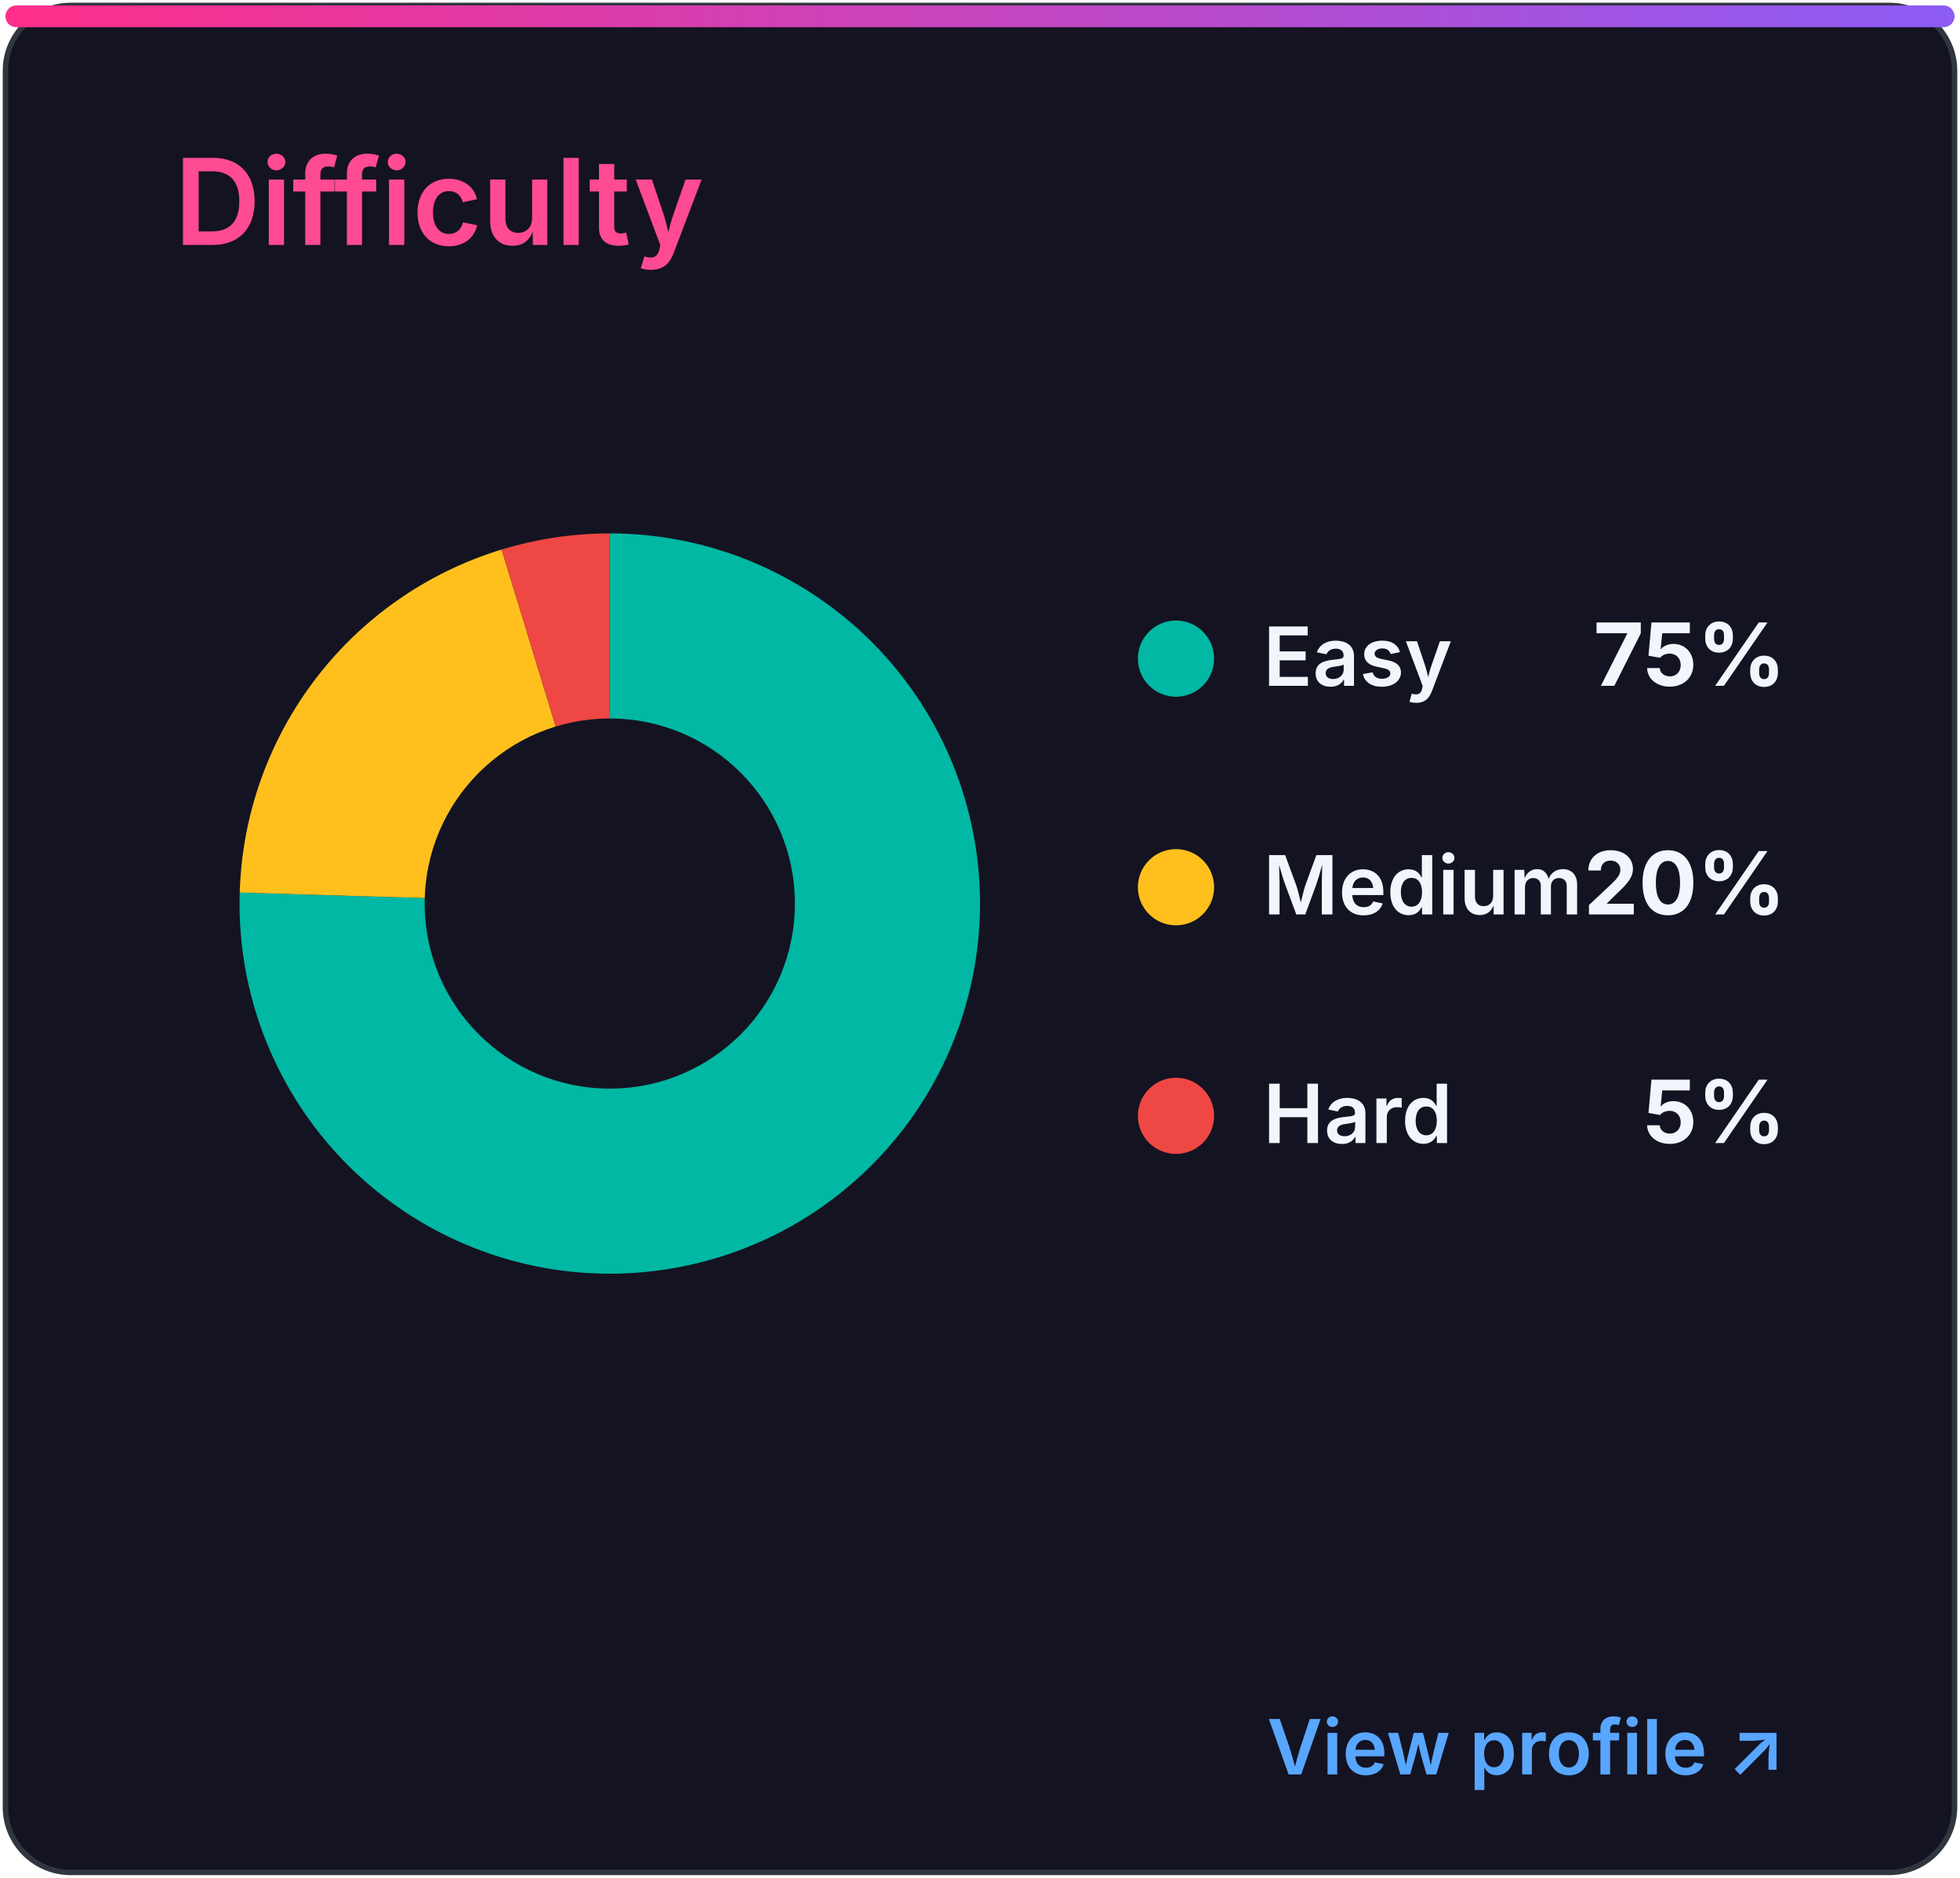
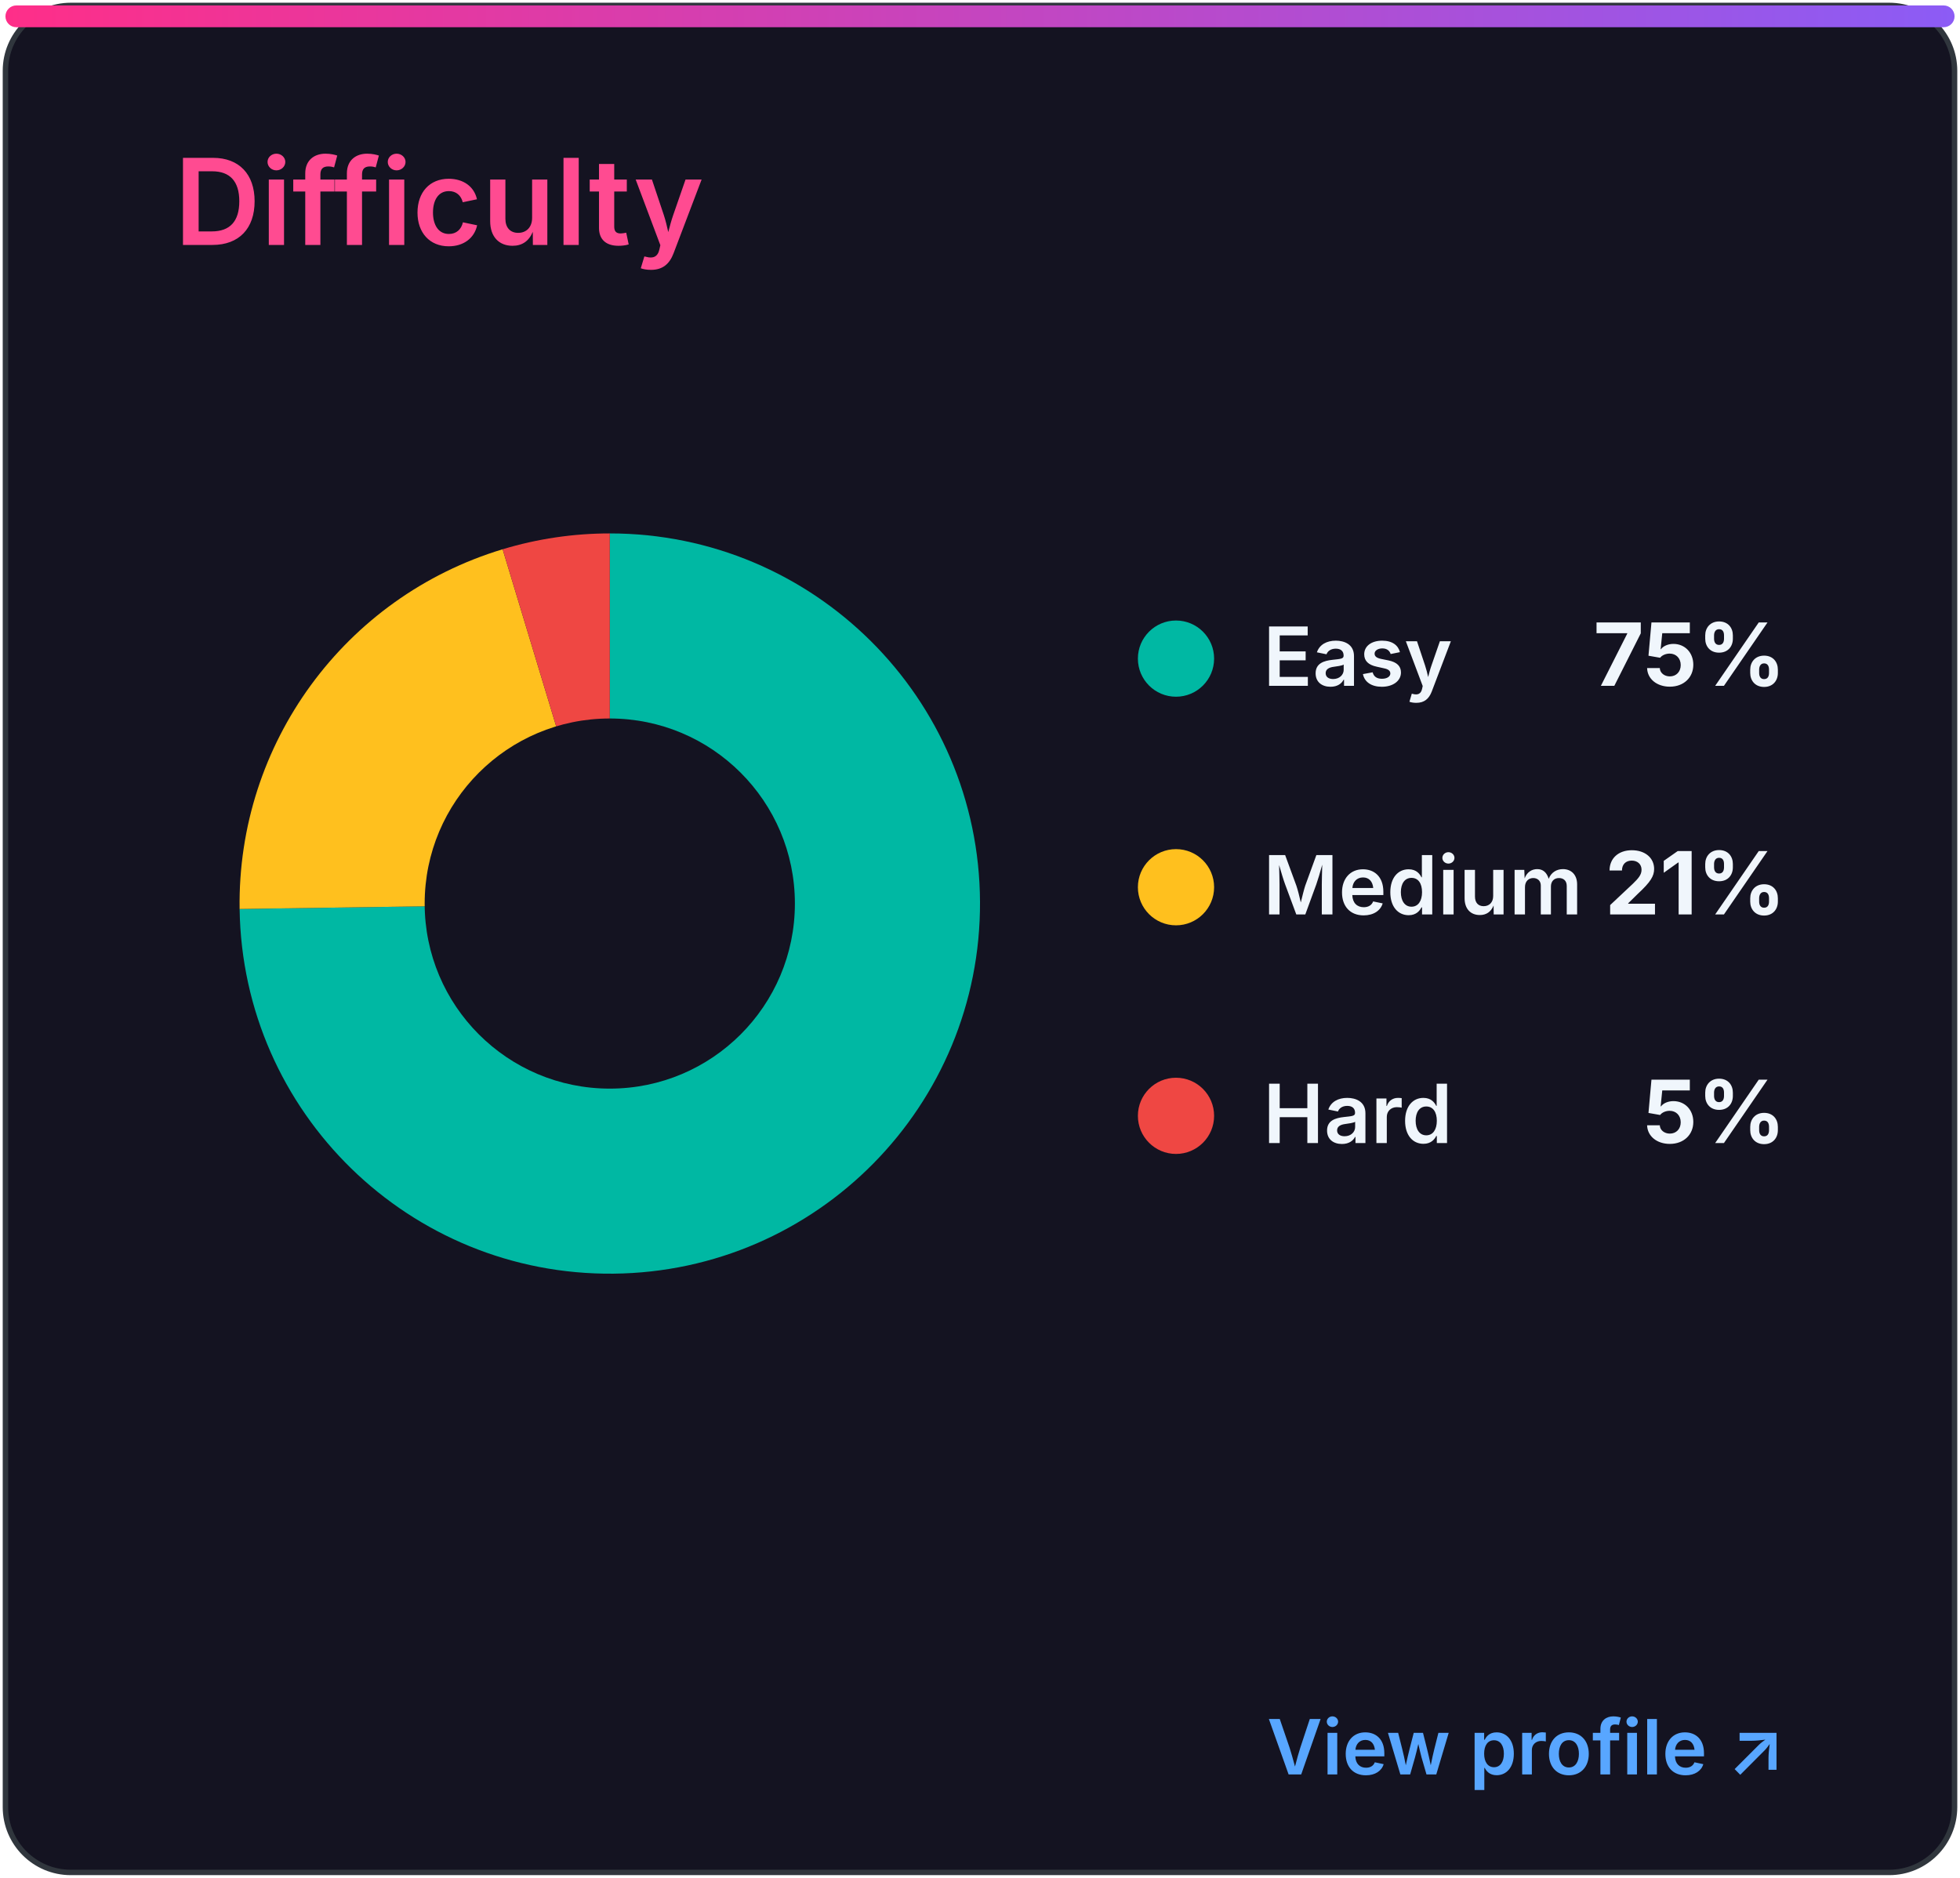
<svg xmlns="http://www.w3.org/2000/svg" width="360" height="345" viewBox="0 0 360 345" role="img" aria-labelledby="title desc">
  <defs>
    <linearGradient id="accent" x1="0" x2="1">
      <stop stop-color="#ff2e88" />
      <stop offset="1" stop-color="#8b5cf6" />
    </linearGradient>
    <clipPath id="bar">
      <rect x="32" y="82" width="296" height="8" rx="4" />
    </clipPath>
    <style>
.heading{font:600 22px -apple-system,BlinkMacSystemFont,'Segoe UI',sans-serif;fill:#ff4b91}
.eyebrow{font:600 10px -apple-system,BlinkMacSystemFont,'Segoe UI',sans-serif;letter-spacing:1.2px;fill:#8b949e}
.total{font:700 52px -apple-system,BlinkMacSystemFont,'Segoe UI',sans-serif;fill:#f0f6fc}
.metric{font:600 15px -apple-system,BlinkMacSystemFont,'Segoe UI',sans-serif;fill:#f0f6fc}
.count{font:700 16px -apple-system,BlinkMacSystemFont,'Segoe UI',sans-serif;fill:#f0f6fc}
.muted{font:500 13px -apple-system,BlinkMacSystemFont,'Segoe UI',sans-serif;fill:#8b949e}
.language{font:700 31px -apple-system,BlinkMacSystemFont,'Segoe UI',sans-serif;fill:#f0f6fc}
.link{font:600 14px -apple-system,BlinkMacSystemFont,'Segoe UI',sans-serif;fill:#58a6ff}
</style>
  </defs>
  <rect x="1" y="1" width="358" height="343" rx="12" fill="#141321" stroke="#30363d" />
  <rect x="1" y="1" width="358" height="4" rx="2" fill="url(#accent)" />
  <text x="32" y="45" class="heading">Difficulty</text>
-   <path d="M 112 166 L 112.00 98.00 A 68 68 0 1 1 44.03 163.98 Z" fill="#00b8a3" />
-   <path d="M 112 166 L 44.03 163.98 A 68 68 0 0 1 92.14 100.96 Z" fill="#ffc01e" />
-   <path d="M 112 166 L 92.14 100.96 A 68 68 0 0 1 112.00 98.00 Z" fill="#ef4743" />
+   <path d="M 112 166 L 112.00 98.00 A 68 68 0 1 1 44.01 167.00 Z" fill="#00b8a3" />
+   <path d="M 112 166 L 44.01 167.00 A 68 68 0 0 1 92.32 100.91 Z" fill="#ffc01e" />
+   <path d="M 112 166 L 92.32 100.91 A 68 68 0 0 1 112.00 98.00 Z" fill="#ef4743" />
  <circle cx="112" cy="166" r="34" fill="#141321" />
  <circle cx="216" cy="121" r="7" fill="#00b8a3" />
  <text x="232" y="126" class="metric">Easy</text>
  <text x="328" y="126" class="count" text-anchor="end">75%</text>
  <circle cx="216" cy="163" r="7" fill="#ffc01e" />
  <text x="232" y="168" class="metric">Medium</text>
-   <text x="328" y="168" class="count" text-anchor="end">20%</text>
+   <text x="328" y="168" class="count" text-anchor="end">21%</text>
  <circle cx="216" cy="205" r="7" fill="#ef4743" />
  <text x="232" y="210" class="metric">Hard</text>
  <text x="328" y="210" class="count" text-anchor="end">5%</text>
  <text x="328" y="326" class="link" text-anchor="end">View profile ↗</text>
</svg>
